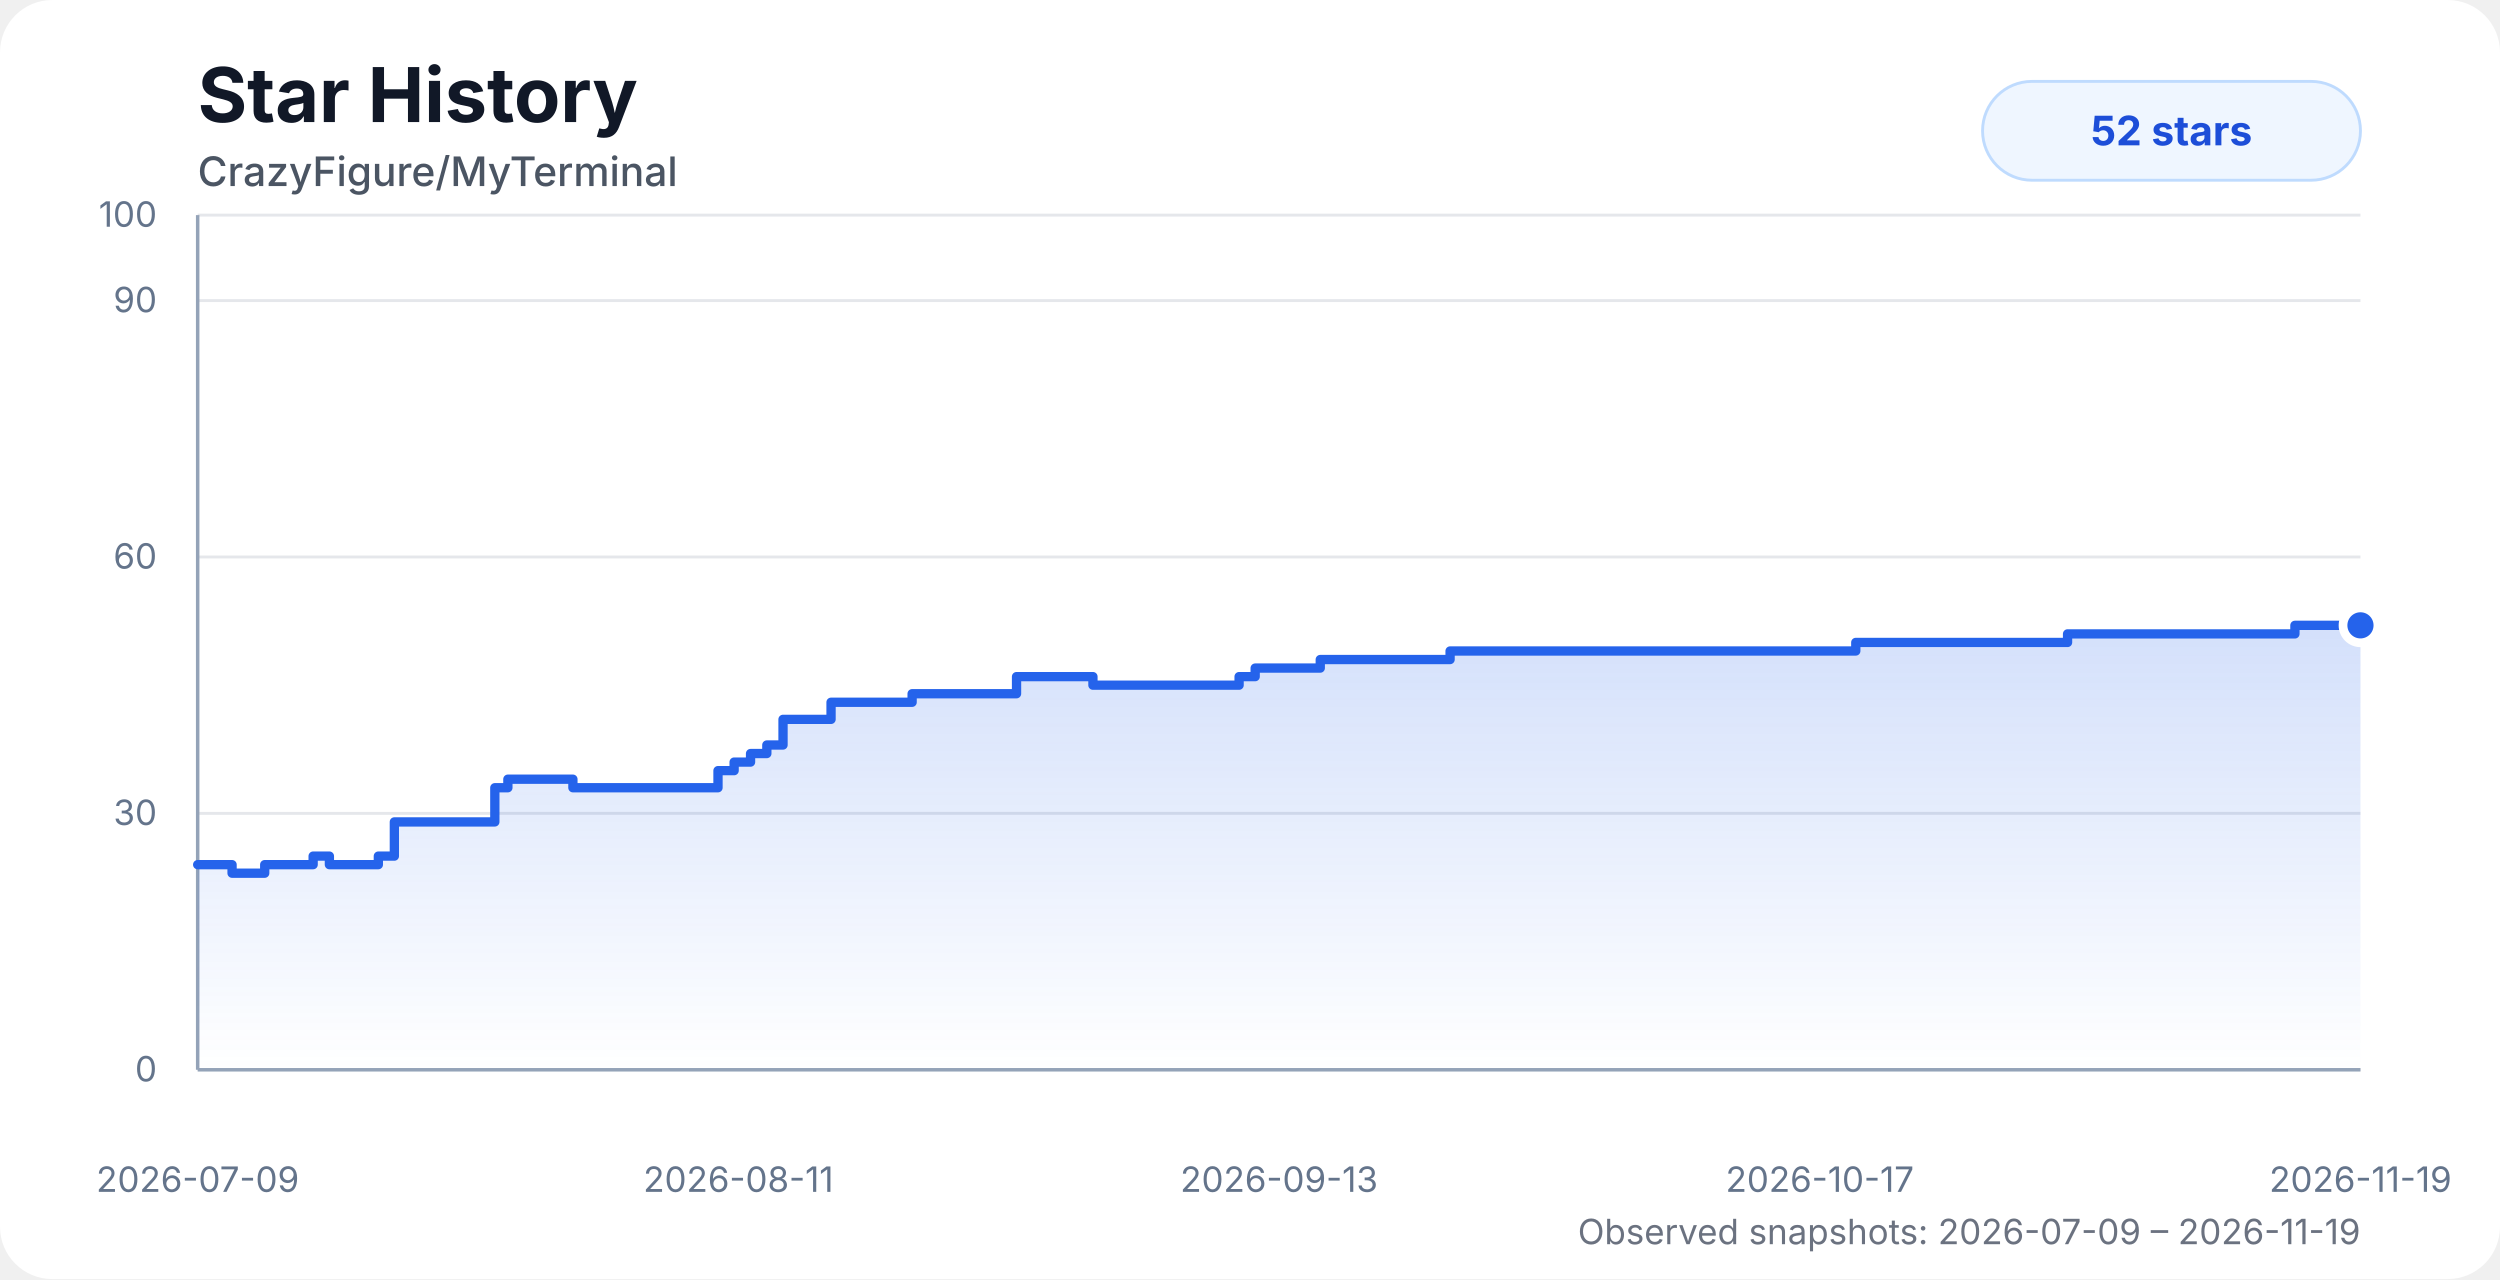
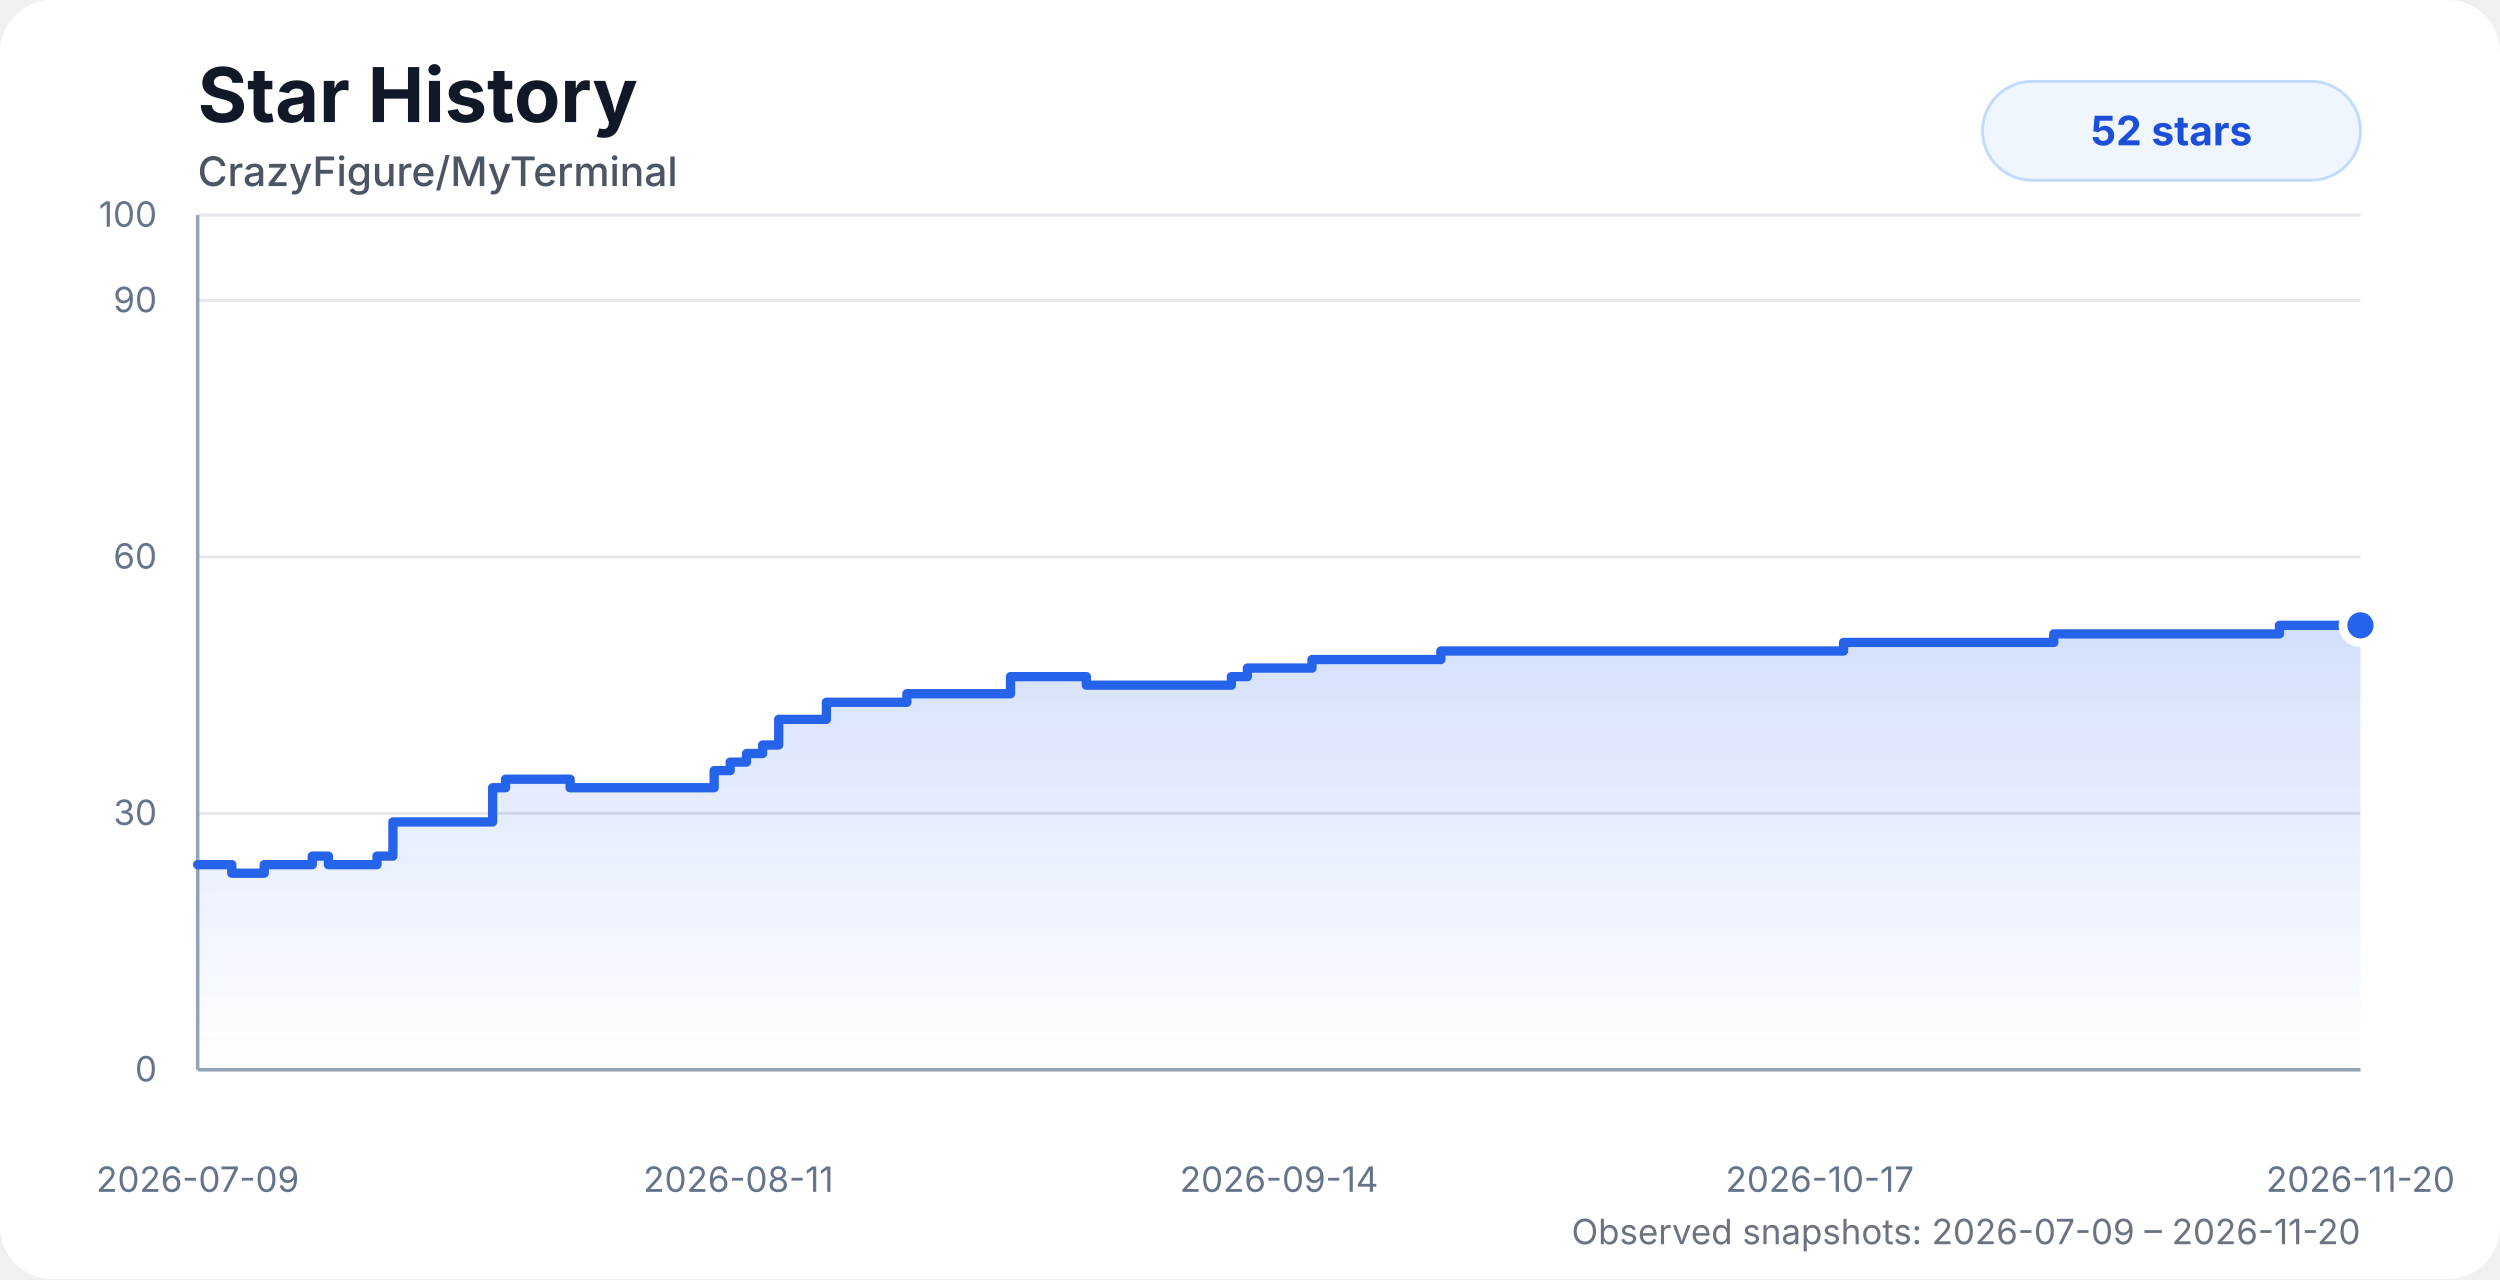
<svg xmlns="http://www.w3.org/2000/svg" width="860" height="440" viewBox="0 0 860 440" role="img" aria-labelledby="title desc">
  <style>
    .chart-bg { fill: #ffffff; }
    .title { fill: #111827; font: 700 26px system-ui, -apple-system, BlinkMacSystemFont, "Segoe UI", sans-serif; }
    .subtitle { fill: #4b5563; font: 500 14px system-ui, -apple-system, BlinkMacSystemFont, "Segoe UI", sans-serif; }
    .axis-label { fill: #64748b; font: 12px system-ui, -apple-system, BlinkMacSystemFont, "Segoe UI", sans-serif; }
    .grid { stroke: #e5e7eb; stroke-width: 1; }
    .axis { stroke: #94a3b8; stroke-width: 1.2; }
    .area { fill: url(#starGradient); opacity: 0.28; }
    .line { fill: none; stroke: #2563eb; stroke-width: 3.2; stroke-linecap: round; stroke-linejoin: round; }
    .dot { fill: #2563eb; stroke: #ffffff; stroke-width: 3; }
    .badge { fill: #eff6ff; stroke: #bfdbfe; }
    .badge-text { fill: #1d4ed8; font: 700 14px system-ui, -apple-system, BlinkMacSystemFont, "Segoe UI", sans-serif; }
    .status { fill: #6b7280; font: 12px system-ui, -apple-system, BlinkMacSystemFont, "Segoe UI", sans-serif; }
    @media (prefers-color-scheme: dark) {
      .chart-bg { fill: #0d1117; }
      .title { fill: #f8fafc; }
      .subtitle { fill: #cbd5e1; }
      .axis-label { fill: #94a3b8; }
      .grid { stroke: #1f2937; }
      .axis { stroke: #475569; }
      .dot { stroke: #0d1117; }
      .badge { fill: #172554; stroke: #1d4ed8; }
      .badge-text { fill: #bfdbfe; }
      .status { fill: #94a3b8; }
    }
  </style>
  <defs>
    <linearGradient id="starGradient" x1="0" x2="0" y1="0" y2="1">
      <stop offset="0%" stop-color="#2563eb" stop-opacity="0.72" />
      <stop offset="100%" stop-color="#2563eb" stop-opacity="0" />
    </linearGradient>
  </defs>
  <rect class="chart-bg" width="860" height="440" rx="18" />
  <text class="title" x="68" y="42">Star History</text>
  <text class="subtitle" x="68" y="64">CrazyFigure/MyTerminal</text>
  <g>
    <line class="grid" x1="68" y1="368" x2="812" y2="368" />
    <line class="grid" x1="68" y1="279.8" x2="812" y2="279.8" />
    <line class="grid" x1="68" y1="191.6" x2="812" y2="191.6" />
    <line class="grid" x1="68" y1="103.4" x2="812" y2="103.4" />
    <line class="grid" x1="68" y1="74" x2="812" y2="74" />
    <line class="axis" x1="68" y1="74" x2="68" y2="368" />
    <line class="axis" x1="68" y1="368" x2="812" y2="368" />
    <text class="axis-label" x="54" y="372" text-anchor="end">0</text>
    <text class="axis-label" x="54" y="283.8" text-anchor="end">30</text>
    <text class="axis-label" x="54" y="195.6" text-anchor="end">60</text>
    <text class="axis-label" x="54" y="107.4" text-anchor="end">90</text>
    <text class="axis-label" x="54" y="78" text-anchor="end">100</text>
    <text class="axis-label" x="68" y="410" text-anchor="middle">2026-07-09</text>
    <text class="axis-label" x="254" y="410" text-anchor="middle">2026-08-11</text>
-     <text class="axis-label" x="440" y="410" text-anchor="middle">2026-09-13</text>
+     <text class="axis-label" x="440" y="410" text-anchor="middle">2026-09-14</text>
    <text class="axis-label" x="626" y="410" text-anchor="middle">2026-10-17</text>
-     <text class="axis-label" x="812" y="410" text-anchor="middle">2026-11-19</text>
+     <text class="axis-label" x="812" y="410" text-anchor="middle">2026-11-20</text>
  </g>
-   <path class="area" d="M 68 297.44 H 74.4 V 297.44 H 79.83 V 300.38 H 91.06 V 297.44 H 107.72 V 294.5 H 113.31 V 297.44 H 130.15 V 294.5 H 135.66 V 282.74 H 141.25 V 282.74 H 170.22 V 270.98 H 174.71 V 268.04 H 197.08 V 270.98 H 213.79 V 270.98 H 219.36 V 270.98 H 224.95 V 270.98 H 230.42 V 270.98 H 235.75 V 270.98 H 241.37 V 270.98 H 246.99 V 265.1 H 252.54 V 262.16 H 258.19 V 259.22 H 263.79 V 256.28 H 269.36 V 247.46 H 274.69 V 247.46 H 280.31 V 247.46 H 285.88 V 241.58 H 291.45 V 241.58 H 297.04 V 241.58 H 302.61 V 241.58 H 308.22 V 241.58 H 313.77 V 238.64 H 319.39 V 238.64 H 324.97 V 238.64 H 330.53 V 238.64 H 336.14 V 238.64 H 343.71 V 238.64 H 349.69 V 232.76 H 354.1 V 232.76 H 359.43 V 232.76 H 365.07 V 232.76 H 370.47 V 232.76 H 375.97 V 235.7 H 381.55 V 235.7 H 387.16 V 235.7 H 392.7 V 235.7 H 398.33 V 235.7 H 403.94 V 235.7 H 409.48 V 235.7 H 415.08 V 235.7 H 420.66 V 235.7 H 426.25 V 232.76 H 431.78 V 229.82 H 437.45 V 229.82 H 443.07 V 229.82 H 448.59 V 229.82 H 454.17 V 226.88 H 459.75 V 226.88 H 465.3 V 226.88 H 470.87 V 226.88 H 476.55 V 226.88 H 482.16 V 226.88 H 487.7 V 226.88 H 493.22 V 226.88 H 498.83 V 223.94 H 504.4 V 223.94 H 509.98 V 223.94 H 515.67 V 223.94 H 521.35 V 223.94 H 526.92 V 223.94 H 532.47 V 223.94 H 538.14 V 223.94 H 543.68 V 223.94 H 549.16 V 223.94 H 554.83 V 223.94 H 560.45 V 223.94 H 566.14 V 223.94 H 571.64 V 223.94 H 577.28 V 223.94 H 582.85 V 223.94 H 588.38 V 223.94 H 593.97 V 223.94 H 599.59 V 223.94 H 605.25 V 223.94 H 610.46 V 223.94 H 615.98 V 223.94 H 621.55 V 223.94 H 627.08 V 223.94 H 632.75 V 223.94 H 638.39 V 221 H 643.92 V 221 H 649.5 V 221 H 655.09 V 221 H 660.65 V 221 H 666.21 V 221 H 671.85 V 221 H 677.46 V 221 H 683.05 V 221 H 688.75 V 221 H 694.4 V 221 H 699.99 V 221 H 705.53 V 221 H 711.24 V 218.06 H 716.85 V 218.06 H 722.49 V 218.06 H 727.97 V 218.06 H 733.64 V 218.06 H 739.23 V 218.06 H 744.65 V 218.06 H 750.28 V 218.06 H 756 V 218.06 H 761.68 V 218.06 H 767.1 V 218.06 H 772.82 V 218.06 H 778.33 V 218.06 H 783.81 V 218.06 H 789.45 V 215.12 H 795.06 V 215.12 H 800.93 V 215.12 H 806.36 V 215.12 H 812 V 215.12 L 812 368 L 68 368 Z" />
-   <path class="line" d="M 68 297.44 H 74.4 V 297.44 H 79.83 V 300.38 H 91.06 V 297.44 H 107.72 V 294.5 H 113.31 V 297.44 H 130.15 V 294.5 H 135.66 V 282.74 H 141.25 V 282.74 H 170.22 V 270.98 H 174.71 V 268.04 H 197.08 V 270.98 H 213.79 V 270.98 H 219.36 V 270.98 H 224.95 V 270.98 H 230.42 V 270.98 H 235.75 V 270.98 H 241.37 V 270.98 H 246.99 V 265.1 H 252.54 V 262.16 H 258.19 V 259.22 H 263.79 V 256.28 H 269.36 V 247.46 H 274.69 V 247.46 H 280.31 V 247.46 H 285.88 V 241.58 H 291.45 V 241.58 H 297.04 V 241.58 H 302.61 V 241.58 H 308.22 V 241.58 H 313.77 V 238.64 H 319.39 V 238.64 H 324.97 V 238.64 H 330.53 V 238.64 H 336.14 V 238.64 H 343.71 V 238.64 H 349.69 V 232.76 H 354.1 V 232.76 H 359.43 V 232.76 H 365.07 V 232.76 H 370.47 V 232.76 H 375.97 V 235.7 H 381.55 V 235.7 H 387.16 V 235.7 H 392.7 V 235.7 H 398.33 V 235.7 H 403.94 V 235.7 H 409.48 V 235.7 H 415.08 V 235.7 H 420.66 V 235.7 H 426.25 V 232.76 H 431.78 V 229.82 H 437.45 V 229.82 H 443.07 V 229.82 H 448.59 V 229.82 H 454.17 V 226.88 H 459.75 V 226.88 H 465.3 V 226.88 H 470.87 V 226.88 H 476.55 V 226.88 H 482.16 V 226.88 H 487.7 V 226.88 H 493.22 V 226.88 H 498.83 V 223.94 H 504.4 V 223.94 H 509.98 V 223.94 H 515.67 V 223.94 H 521.35 V 223.94 H 526.92 V 223.94 H 532.47 V 223.94 H 538.14 V 223.94 H 543.68 V 223.94 H 549.16 V 223.94 H 554.83 V 223.94 H 560.45 V 223.94 H 566.14 V 223.94 H 571.64 V 223.94 H 577.28 V 223.94 H 582.85 V 223.94 H 588.38 V 223.94 H 593.97 V 223.94 H 599.59 V 223.94 H 605.25 V 223.94 H 610.46 V 223.94 H 615.98 V 223.94 H 621.55 V 223.94 H 627.08 V 223.94 H 632.75 V 223.94 H 638.39 V 221 H 643.92 V 221 H 649.5 V 221 H 655.09 V 221 H 660.65 V 221 H 666.21 V 221 H 671.85 V 221 H 677.46 V 221 H 683.05 V 221 H 688.75 V 221 H 694.4 V 221 H 699.99 V 221 H 705.53 V 221 H 711.24 V 218.06 H 716.85 V 218.06 H 722.49 V 218.06 H 727.97 V 218.06 H 733.64 V 218.06 H 739.23 V 218.06 H 744.65 V 218.06 H 750.28 V 218.06 H 756 V 218.06 H 761.68 V 218.06 H 767.1 V 218.06 H 772.82 V 218.06 H 778.33 V 218.06 H 783.81 V 218.06 H 789.45 V 215.12 H 795.06 V 215.12 H 800.93 V 215.12 H 806.36 V 215.12 H 812 V 215.12" />
+   <path class="area" d="M 68 297.44 H 74.35 V 297.44 H 79.74 V 300.38 H 90.89 V 297.44 H 107.42 V 294.5 H 112.97 V 297.44 H 129.69 V 294.5 H 135.16 V 282.74 H 140.7 V 282.74 H 169.46 V 270.98 H 173.92 V 268.04 H 196.12 V 270.98 H 212.71 V 270.98 H 218.25 V 270.98 H 223.79 V 270.98 H 229.22 V 270.98 H 234.52 V 270.98 H 240.09 V 270.98 H 245.67 V 265.1 H 251.18 V 262.16 H 256.79 V 259.22 H 262.34 V 256.28 H 267.87 V 247.46 H 273.17 V 247.46 H 278.74 V 247.46 H 284.28 V 241.58 H 289.8 V 241.58 H 295.35 V 241.58 H 300.88 V 241.58 H 306.45 V 241.58 H 311.96 V 238.64 H 317.53 V 238.64 H 323.07 V 238.64 H 328.59 V 238.64 H 334.16 V 238.64 H 341.68 V 238.64 H 347.62 V 232.76 H 351.99 V 232.76 H 357.28 V 232.76 H 362.88 V 232.76 H 368.24 V 232.76 H 373.7 V 235.7 H 379.23 V 235.7 H 384.8 V 235.7 H 390.3 V 235.7 H 395.89 V 235.7 H 401.46 V 235.7 H 406.96 V 235.7 H 412.52 V 235.7 H 418.05 V 235.7 H 423.6 V 232.76 H 429.1 V 229.82 H 434.73 V 229.82 H 440.3 V 229.82 H 445.78 V 229.82 H 451.32 V 226.88 H 456.86 V 226.88 H 462.37 V 226.88 H 467.9 V 226.88 H 473.54 V 226.88 H 479.11 V 226.88 H 484.6 V 226.88 H 490.08 V 226.88 H 495.66 V 223.94 H 501.18 V 223.94 H 506.72 V 223.94 H 512.37 V 223.94 H 518.01 V 223.94 H 523.54 V 223.94 H 529.04 V 223.94 H 534.67 V 223.94 H 540.17 V 223.94 H 545.61 V 223.94 H 551.24 V 223.94 H 556.82 V 223.94 H 562.46 V 223.94 H 567.93 V 223.94 H 573.52 V 223.94 H 579.05 V 223.94 H 584.54 V 223.94 H 590.09 V 223.94 H 595.67 V 223.94 H 601.29 V 223.94 H 606.46 V 223.94 H 611.93 V 223.94 H 617.47 V 223.94 H 622.96 V 223.94 H 628.58 V 223.94 H 634.18 V 221 H 639.68 V 221 H 645.21 V 221 H 650.76 V 221 H 656.28 V 221 H 661.8 V 221 H 667.39 V 221 H 672.97 V 221 H 678.51 V 221 H 684.17 V 221 H 689.78 V 221 H 695.33 V 221 H 700.83 V 221 H 706.5 V 218.06 H 712.07 V 218.06 H 717.66 V 218.06 H 723.1 V 218.06 H 728.73 V 218.06 H 734.28 V 218.06 H 739.66 V 218.06 H 745.24 V 218.06 H 750.92 V 218.06 H 756.56 V 218.06 H 761.94 V 218.06 H 767.62 V 218.06 H 773.09 V 218.06 H 778.53 V 218.06 H 784.13 V 215.12 H 789.7 V 215.12 H 795.52 V 215.12 H 800.91 V 215.12 H 806.51 V 215.12 H 812 V 215.12 L 812 368 L 68 368 Z" />
+   <path class="line" d="M 68 297.44 H 74.35 V 297.44 H 79.74 V 300.38 H 90.89 V 297.44 H 107.42 V 294.5 H 112.97 V 297.44 H 129.69 V 294.5 H 135.16 V 282.74 H 140.7 V 282.74 H 169.46 V 270.98 H 173.92 V 268.04 H 196.12 V 270.98 H 212.71 V 270.98 H 218.25 V 270.98 H 223.79 V 270.98 H 229.22 V 270.98 H 234.52 V 270.98 H 240.09 V 270.98 H 245.67 V 265.1 H 251.18 V 262.16 H 256.79 V 259.22 H 262.34 V 256.28 H 267.87 V 247.46 H 273.17 V 247.46 H 278.74 V 247.46 H 284.28 V 241.58 H 289.8 V 241.58 H 295.35 V 241.58 H 300.88 V 241.58 H 306.45 V 241.58 H 311.96 V 238.64 H 317.53 V 238.64 H 323.07 V 238.64 H 328.59 V 238.64 H 334.16 V 238.64 H 341.68 V 238.64 H 347.62 V 232.76 H 351.99 V 232.76 H 357.28 V 232.76 H 362.88 V 232.76 H 368.24 V 232.76 H 373.7 V 235.7 H 379.23 V 235.7 H 384.8 V 235.7 H 390.3 V 235.7 H 395.89 V 235.7 H 401.46 V 235.7 H 406.96 V 235.7 H 412.52 V 235.7 H 418.05 V 235.7 H 423.6 V 232.76 H 429.1 V 229.82 H 434.73 V 229.82 H 440.3 V 229.82 H 445.78 V 229.82 H 451.32 V 226.88 H 456.86 V 226.88 H 462.37 V 226.88 H 467.9 V 226.88 H 473.54 V 226.88 H 479.11 V 226.88 H 484.6 V 226.88 H 490.08 V 226.88 H 495.66 V 223.94 H 501.18 V 223.94 H 506.72 V 223.94 H 512.37 V 223.94 H 518.01 V 223.94 H 523.54 V 223.94 H 529.04 V 223.94 H 534.67 V 223.94 H 540.17 V 223.94 H 545.61 V 223.94 H 551.24 V 223.94 H 556.82 V 223.94 H 562.46 V 223.94 H 567.93 V 223.94 H 573.52 V 223.94 H 579.05 V 223.94 H 584.54 V 223.94 H 590.09 V 223.94 H 595.67 V 223.94 H 601.29 V 223.94 H 606.46 V 223.94 H 611.93 V 223.94 H 617.47 V 223.94 H 622.96 V 223.94 H 628.58 V 223.94 H 634.18 V 221 H 639.68 V 221 H 645.21 V 221 H 650.76 V 221 H 656.28 V 221 H 661.8 V 221 H 667.39 V 221 H 672.97 V 221 H 678.51 V 221 H 684.17 V 221 H 689.78 V 221 H 695.33 V 221 H 700.83 V 221 H 706.5 V 218.06 H 712.07 V 218.06 H 717.66 V 218.06 H 723.1 V 218.06 H 728.73 V 218.06 H 734.28 V 218.06 H 739.66 V 218.06 H 745.24 V 218.06 H 750.92 V 218.06 H 756.56 V 218.06 H 761.94 V 218.06 H 767.62 V 218.06 H 773.09 V 218.06 H 778.53 V 218.06 H 784.13 V 215.12 H 789.7 V 215.12 H 795.52 V 215.12 H 800.91 V 215.12 H 806.51 V 215.12 H 812 V 215.12" />
  <circle class="dot" cx="812" cy="215.12" r="6" />
  <rect class="badge" x="682" y="28" width="130" height="34" rx="17" />
  <text class="badge-text" x="747" y="50" text-anchor="middle">52 stars</text>
-   <text class="status" x="812" y="428" text-anchor="end">Observed snapshots: 2026-07-09 – 2026-11-19</text>
+   <text class="status" x="812" y="428" text-anchor="end">Observed snapshots: 2026-07-09 – 2026-11-20</text>
</svg>
